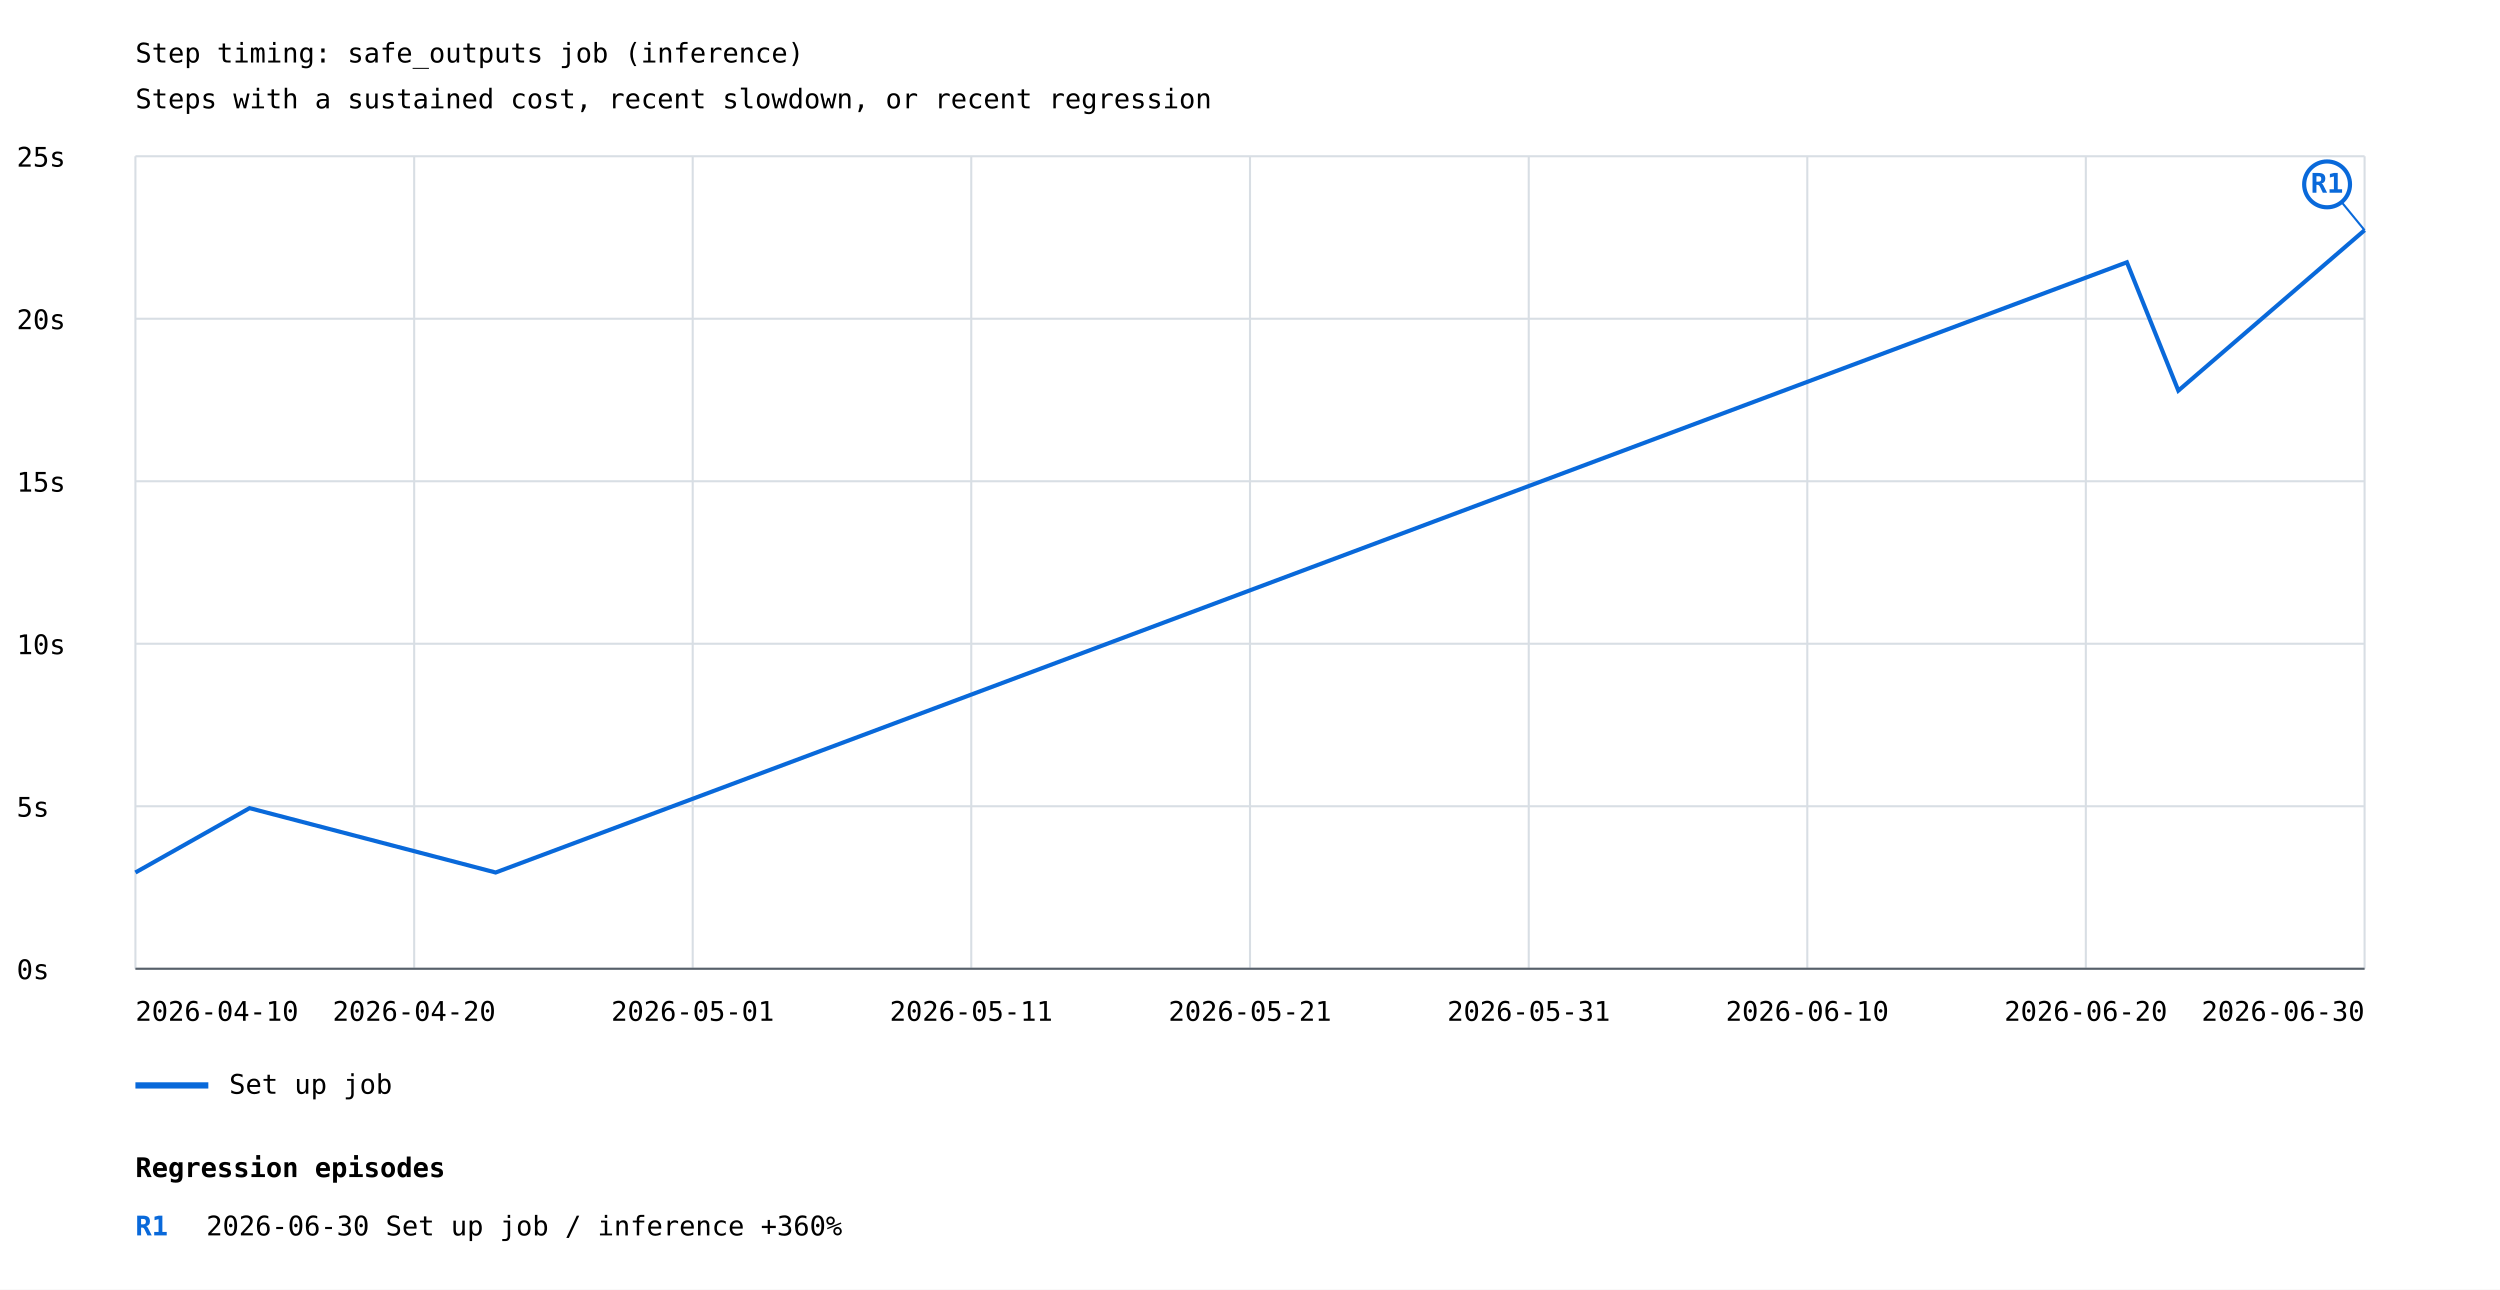
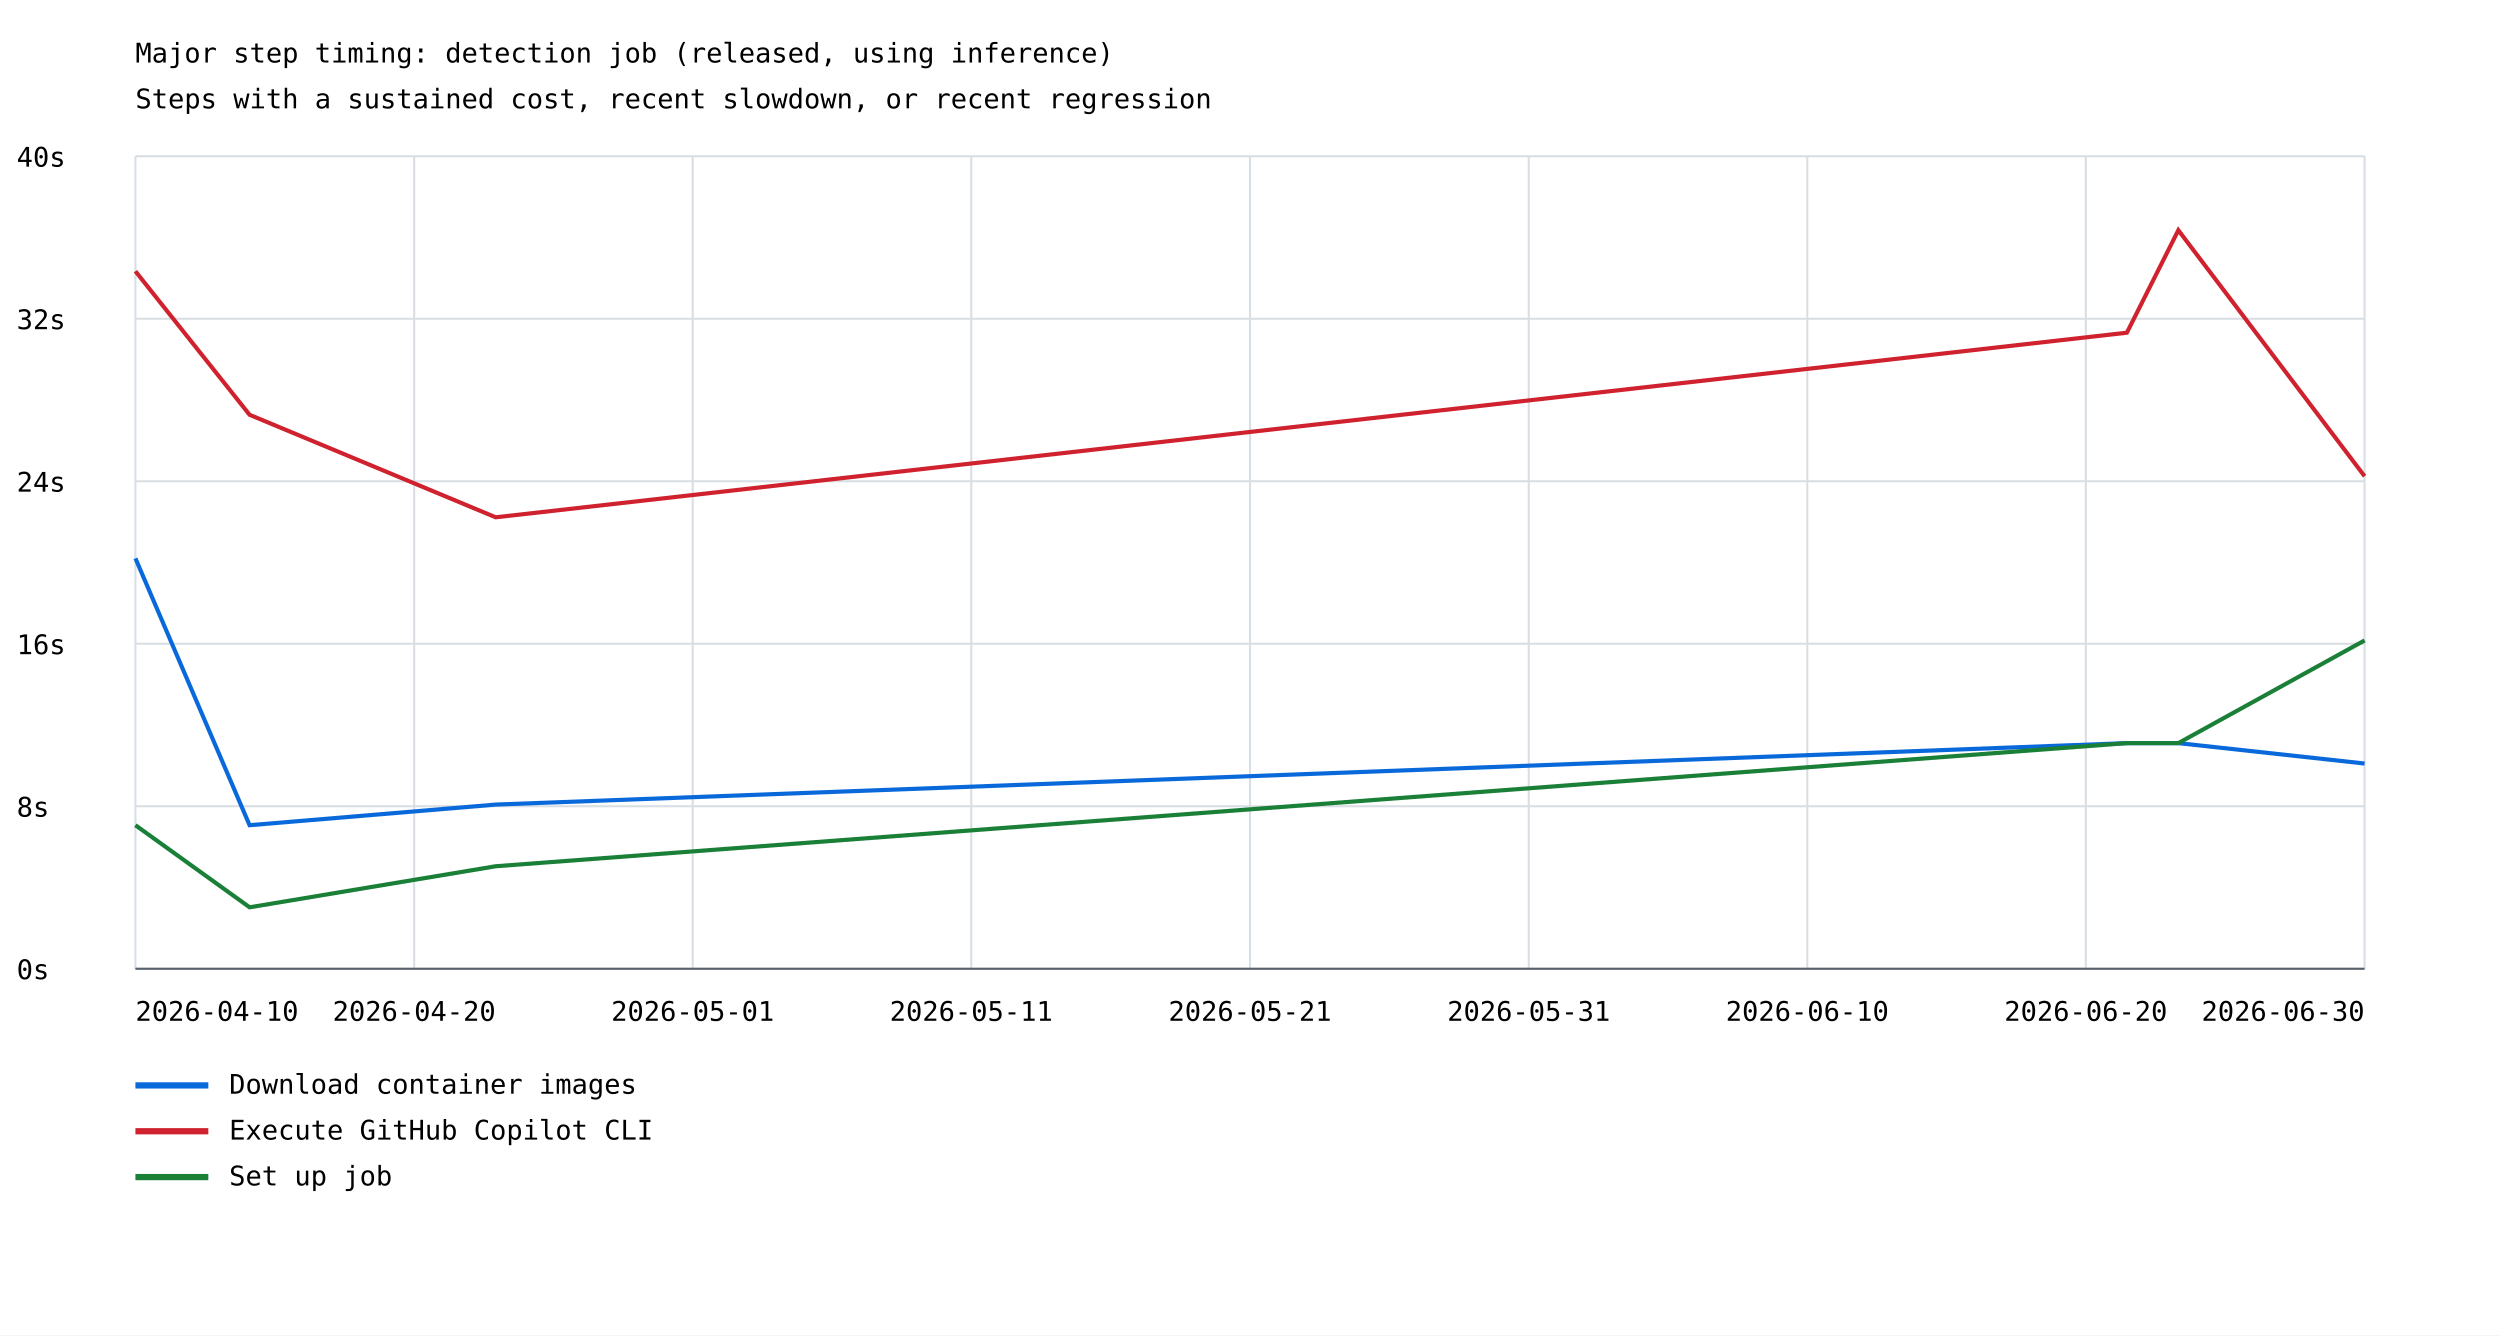
- <svg xmlns="http://www.w3.org/2000/svg" width="1200" height="619" viewBox="0 0 1200 619">
+ <svg xmlns="http://www.w3.org/2000/svg" width="1200" height="641" viewBox="0 0 1200 641">
  <rect width="100%" height="100%" fill="white" />
  <style>text{font-family:ui-monospace,monospace;font-size:13px}.axis{stroke:#57606a;stroke-width:1}.grid{stroke:#d8dee4;stroke-width:1}</style>
-   <text x="65" y="30" font-size="20">Step timing: safe_outputs job (inference)</text>
+   <text x="65" y="30" font-size="20">Major step timing: detection job (released, using inference)</text>
  <text x="65" y="52">Steps with a sustained cost, recent slowdown, or recent regression</text>
  <line class="grid" x1="65" y1="465.0" x2="1135" y2="465.0" />
  <text x="8" y="470.0">0s</text>
  <line class="grid" x1="65" y1="387.0" x2="1135" y2="387.0" />
-   <text x="8" y="392.0">5s</text>
+   <text x="8" y="392.0">8s</text>
  <line class="grid" x1="65" y1="309.0" x2="1135" y2="309.0" />
-   <text x="8" y="314.0">10s</text>
+   <text x="8" y="314.0">16s</text>
  <line class="grid" x1="65" y1="231.0" x2="1135" y2="231.0" />
-   <text x="8" y="236.0">15s</text>
+   <text x="8" y="236.0">24s</text>
  <line class="grid" x1="65" y1="153.0" x2="1135" y2="153.0" />
-   <text x="8" y="158.0">20s</text>
+   <text x="8" y="158.0">32s</text>
  <line class="grid" x1="65" y1="75.0" x2="1135" y2="75.0" />
-   <text x="8" y="80.0">25s</text>
+   <text x="8" y="80.0">40s</text>
  <line class="grid" x1="65.0" y1="75" x2="65.0" y2="465" />
  <line class="grid" x1="198.8" y1="75" x2="198.8" y2="465" />
  <line class="grid" x1="332.5" y1="75" x2="332.5" y2="465" />
  <line class="grid" x1="466.2" y1="75" x2="466.2" y2="465" />
  <line class="grid" x1="600.0" y1="75" x2="600.0" y2="465" />
  <line class="grid" x1="733.8" y1="75" x2="733.8" y2="465" />
  <line class="grid" x1="867.5" y1="75" x2="867.5" y2="465" />
  <line class="grid" x1="1001.2" y1="75" x2="1001.2" y2="465" />
  <line class="grid" x1="1135.0" y1="75" x2="1135.0" y2="465" />
-   <polyline points="65.0,418.8 119.8,387.9 237.9,418.8 1020.9,125.9 1045.6,187.5 1135.0,110.5" fill="none" stroke="#0969da" stroke-width="2" />
-   <line x1="1135.0" y1="110.5" x2="1117.0" y2="88.5" stroke="#0969da" stroke-width="1" />
-   <circle cx="1117.0" cy="88.5" r="11" fill="white" stroke="#0969da" stroke-width="2" />
-   <text x="1117.0" y="92.5" fill="#0969da" font-size="10" font-weight="bold" text-anchor="middle">R1</text>
+   <polyline points="65.0,268.0 119.8,396.1 237.9,386.2 1020.9,356.7 1045.6,356.7 1135.0,366.5" fill="none" stroke="#0969da" stroke-width="2" />
  <line x1="65" y1="521" x2="100" y2="521" stroke="#0969da" stroke-width="3" />
-   <text x="110" y="525">Set up job</text>
+   <text x="110" y="525">Download container images</text>
+   <polyline points="65.0,130.2 119.8,199.1 237.9,248.3 1020.9,159.7 1045.6,110.5 1135.0,228.6" fill="none" stroke="#cf222e" stroke-width="2" />
+   <line x1="65" y1="543" x2="100" y2="543" stroke="#cf222e" stroke-width="3" />
+   <text x="110" y="547">Execute GitHub Copilot CLI</text>
+   <polyline points="65.0,396.1 119.8,435.5 237.9,415.8 1020.9,356.7 1045.6,356.7 1135.0,307.4" fill="none" stroke="#1a7f37" stroke-width="2" />
+   <line x1="65" y1="565" x2="100" y2="565" stroke="#1a7f37" stroke-width="3" />
+   <text x="110" y="569">Set up job</text>
  <text x="65.0" y="490" text-anchor="start">2026-04-10</text>
  <text x="198.8" y="490" text-anchor="middle">2026-04-20</text>
  <text x="332.5" y="490" text-anchor="middle">2026-05-01</text>
  <text x="466.2" y="490" text-anchor="middle">2026-05-11</text>
  <text x="600.0" y="490" text-anchor="middle">2026-05-21</text>
  <text x="733.8" y="490" text-anchor="middle">2026-05-31</text>
  <text x="867.5" y="490" text-anchor="middle">2026-06-10</text>
  <text x="1001.2" y="490" text-anchor="middle">2026-06-20</text>
  <text x="1135.0" y="490" text-anchor="end">2026-06-30</text>
  <line class="axis" x1="65" y1="465" x2="1135" y2="465" />
-   <text x="65" y="565" font-size="16" font-weight="bold">Regression episodes</text>
-   <text x="65" y="593" fill="#0969da" font-weight="bold">R1</text>
-   <text x="99" y="593">2026-06-30  Set up job / inference  +360%</text>
</svg>
